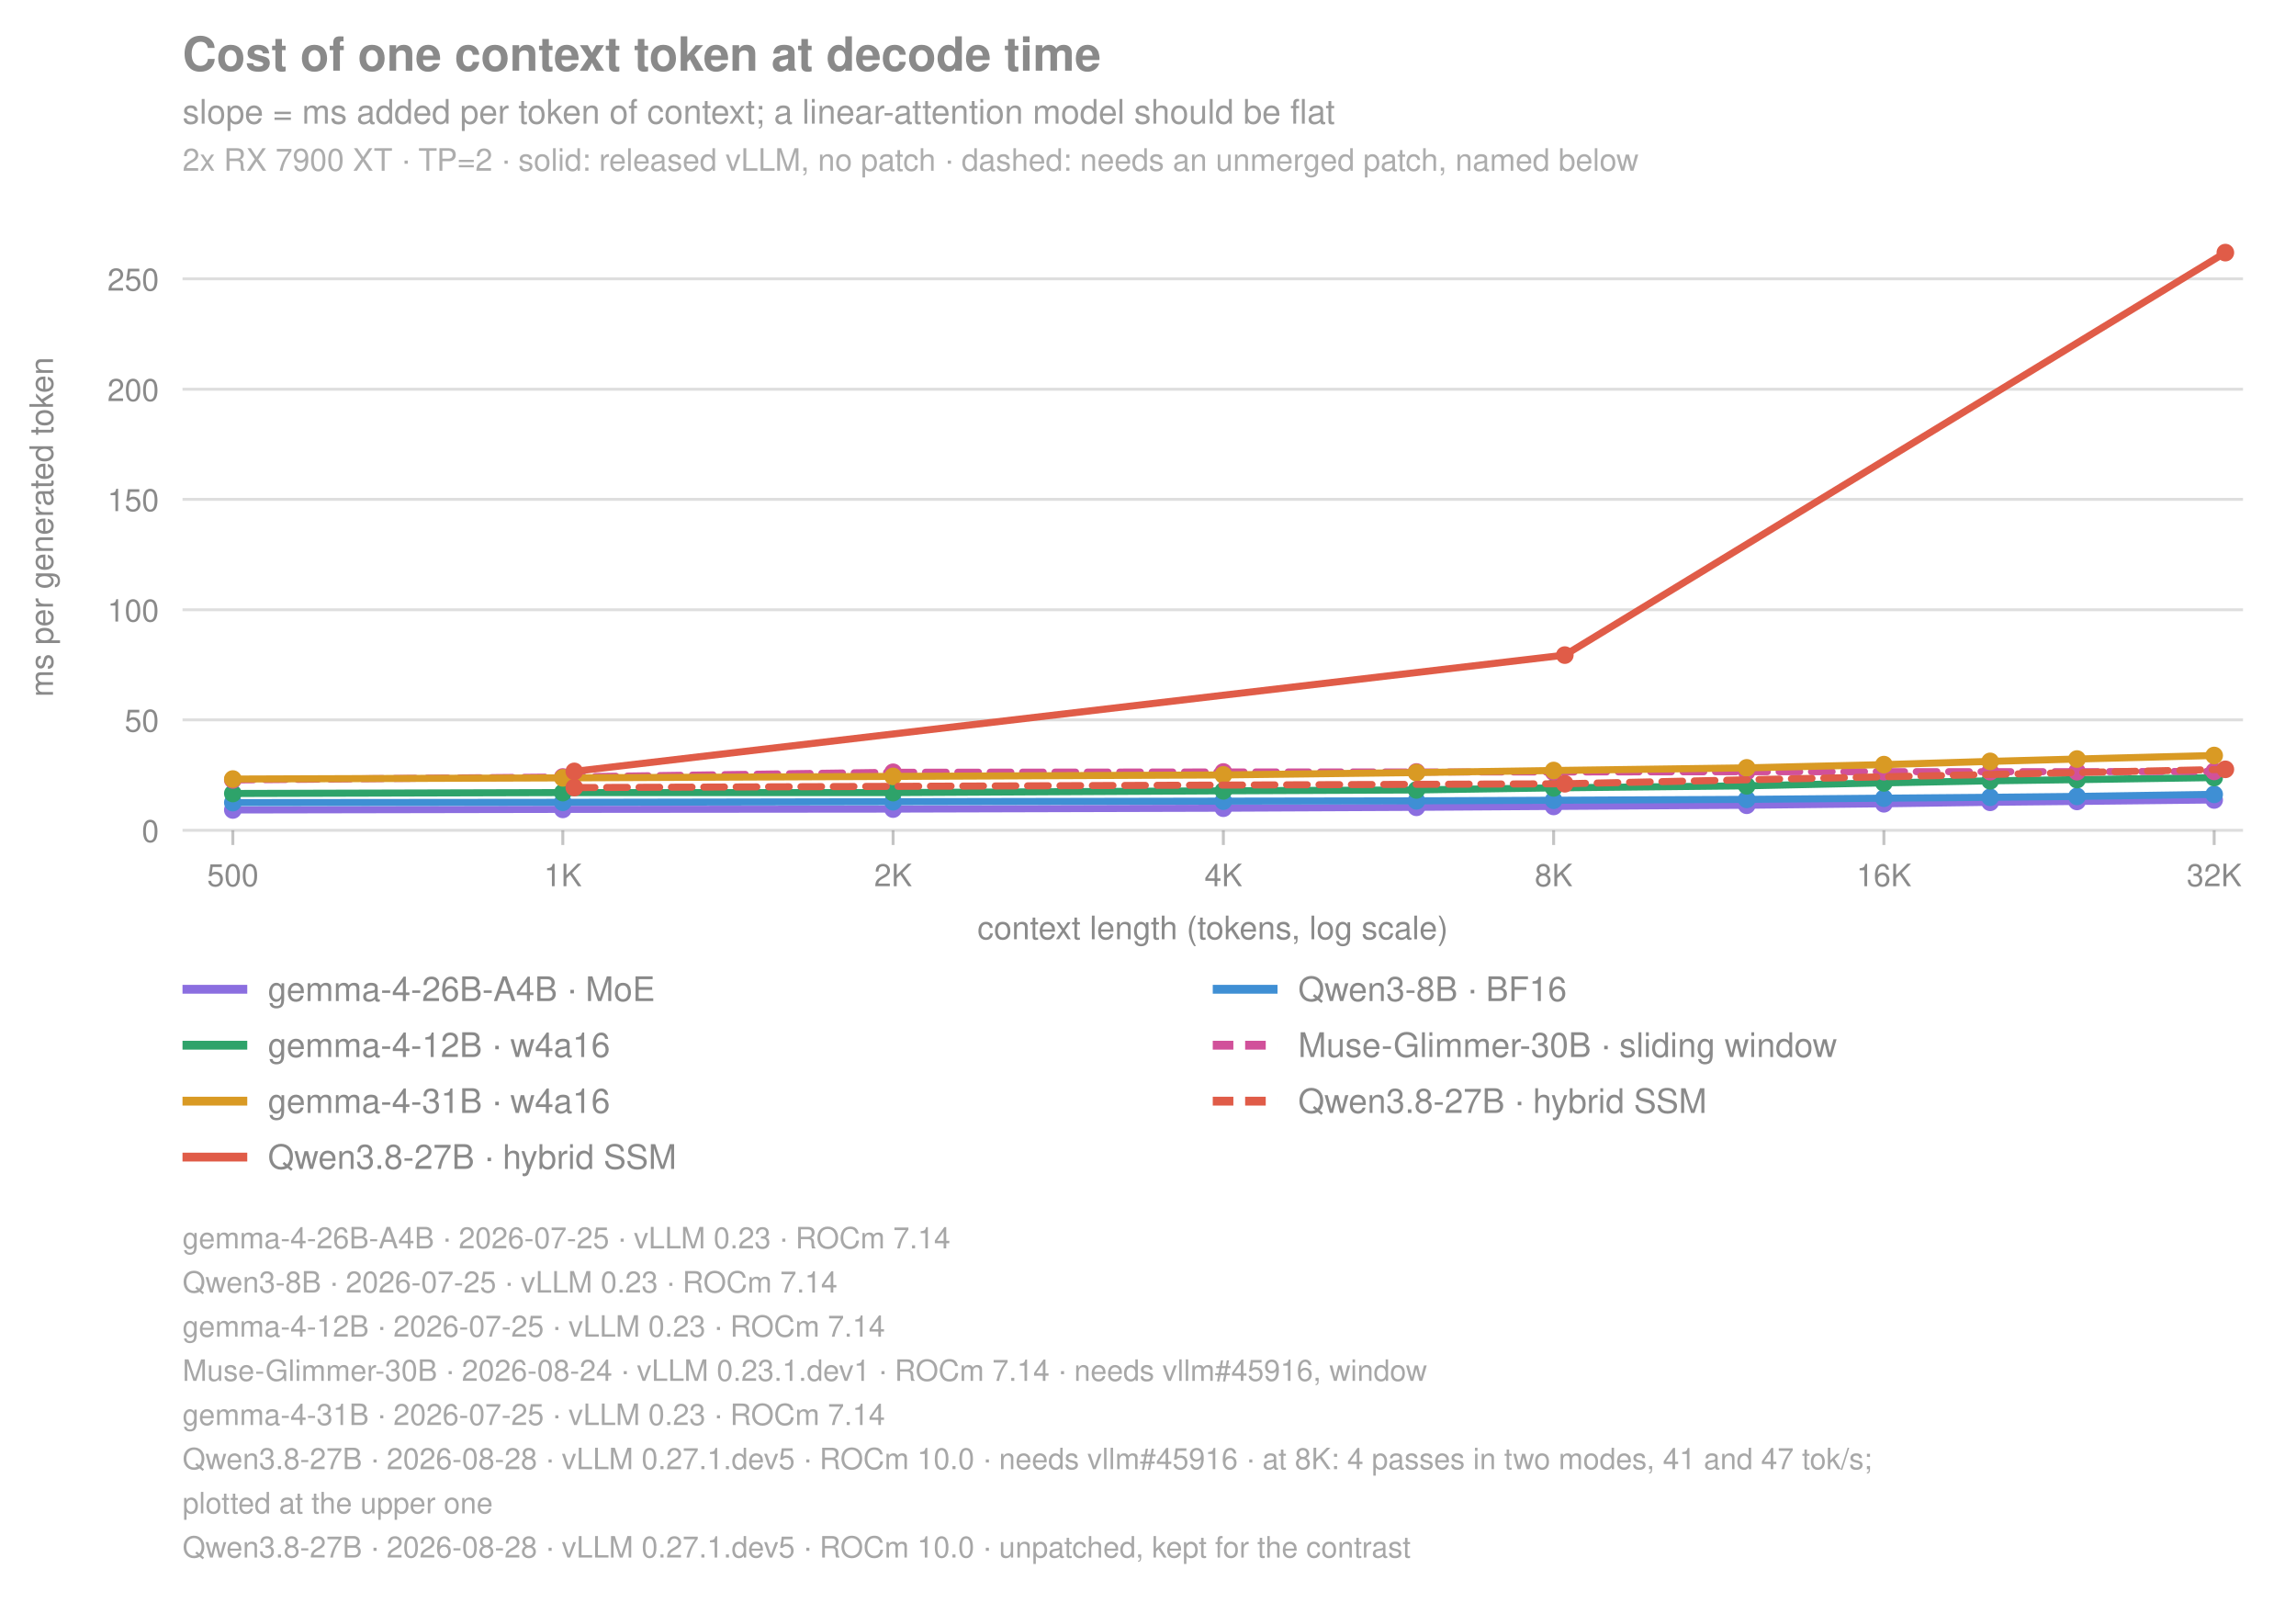
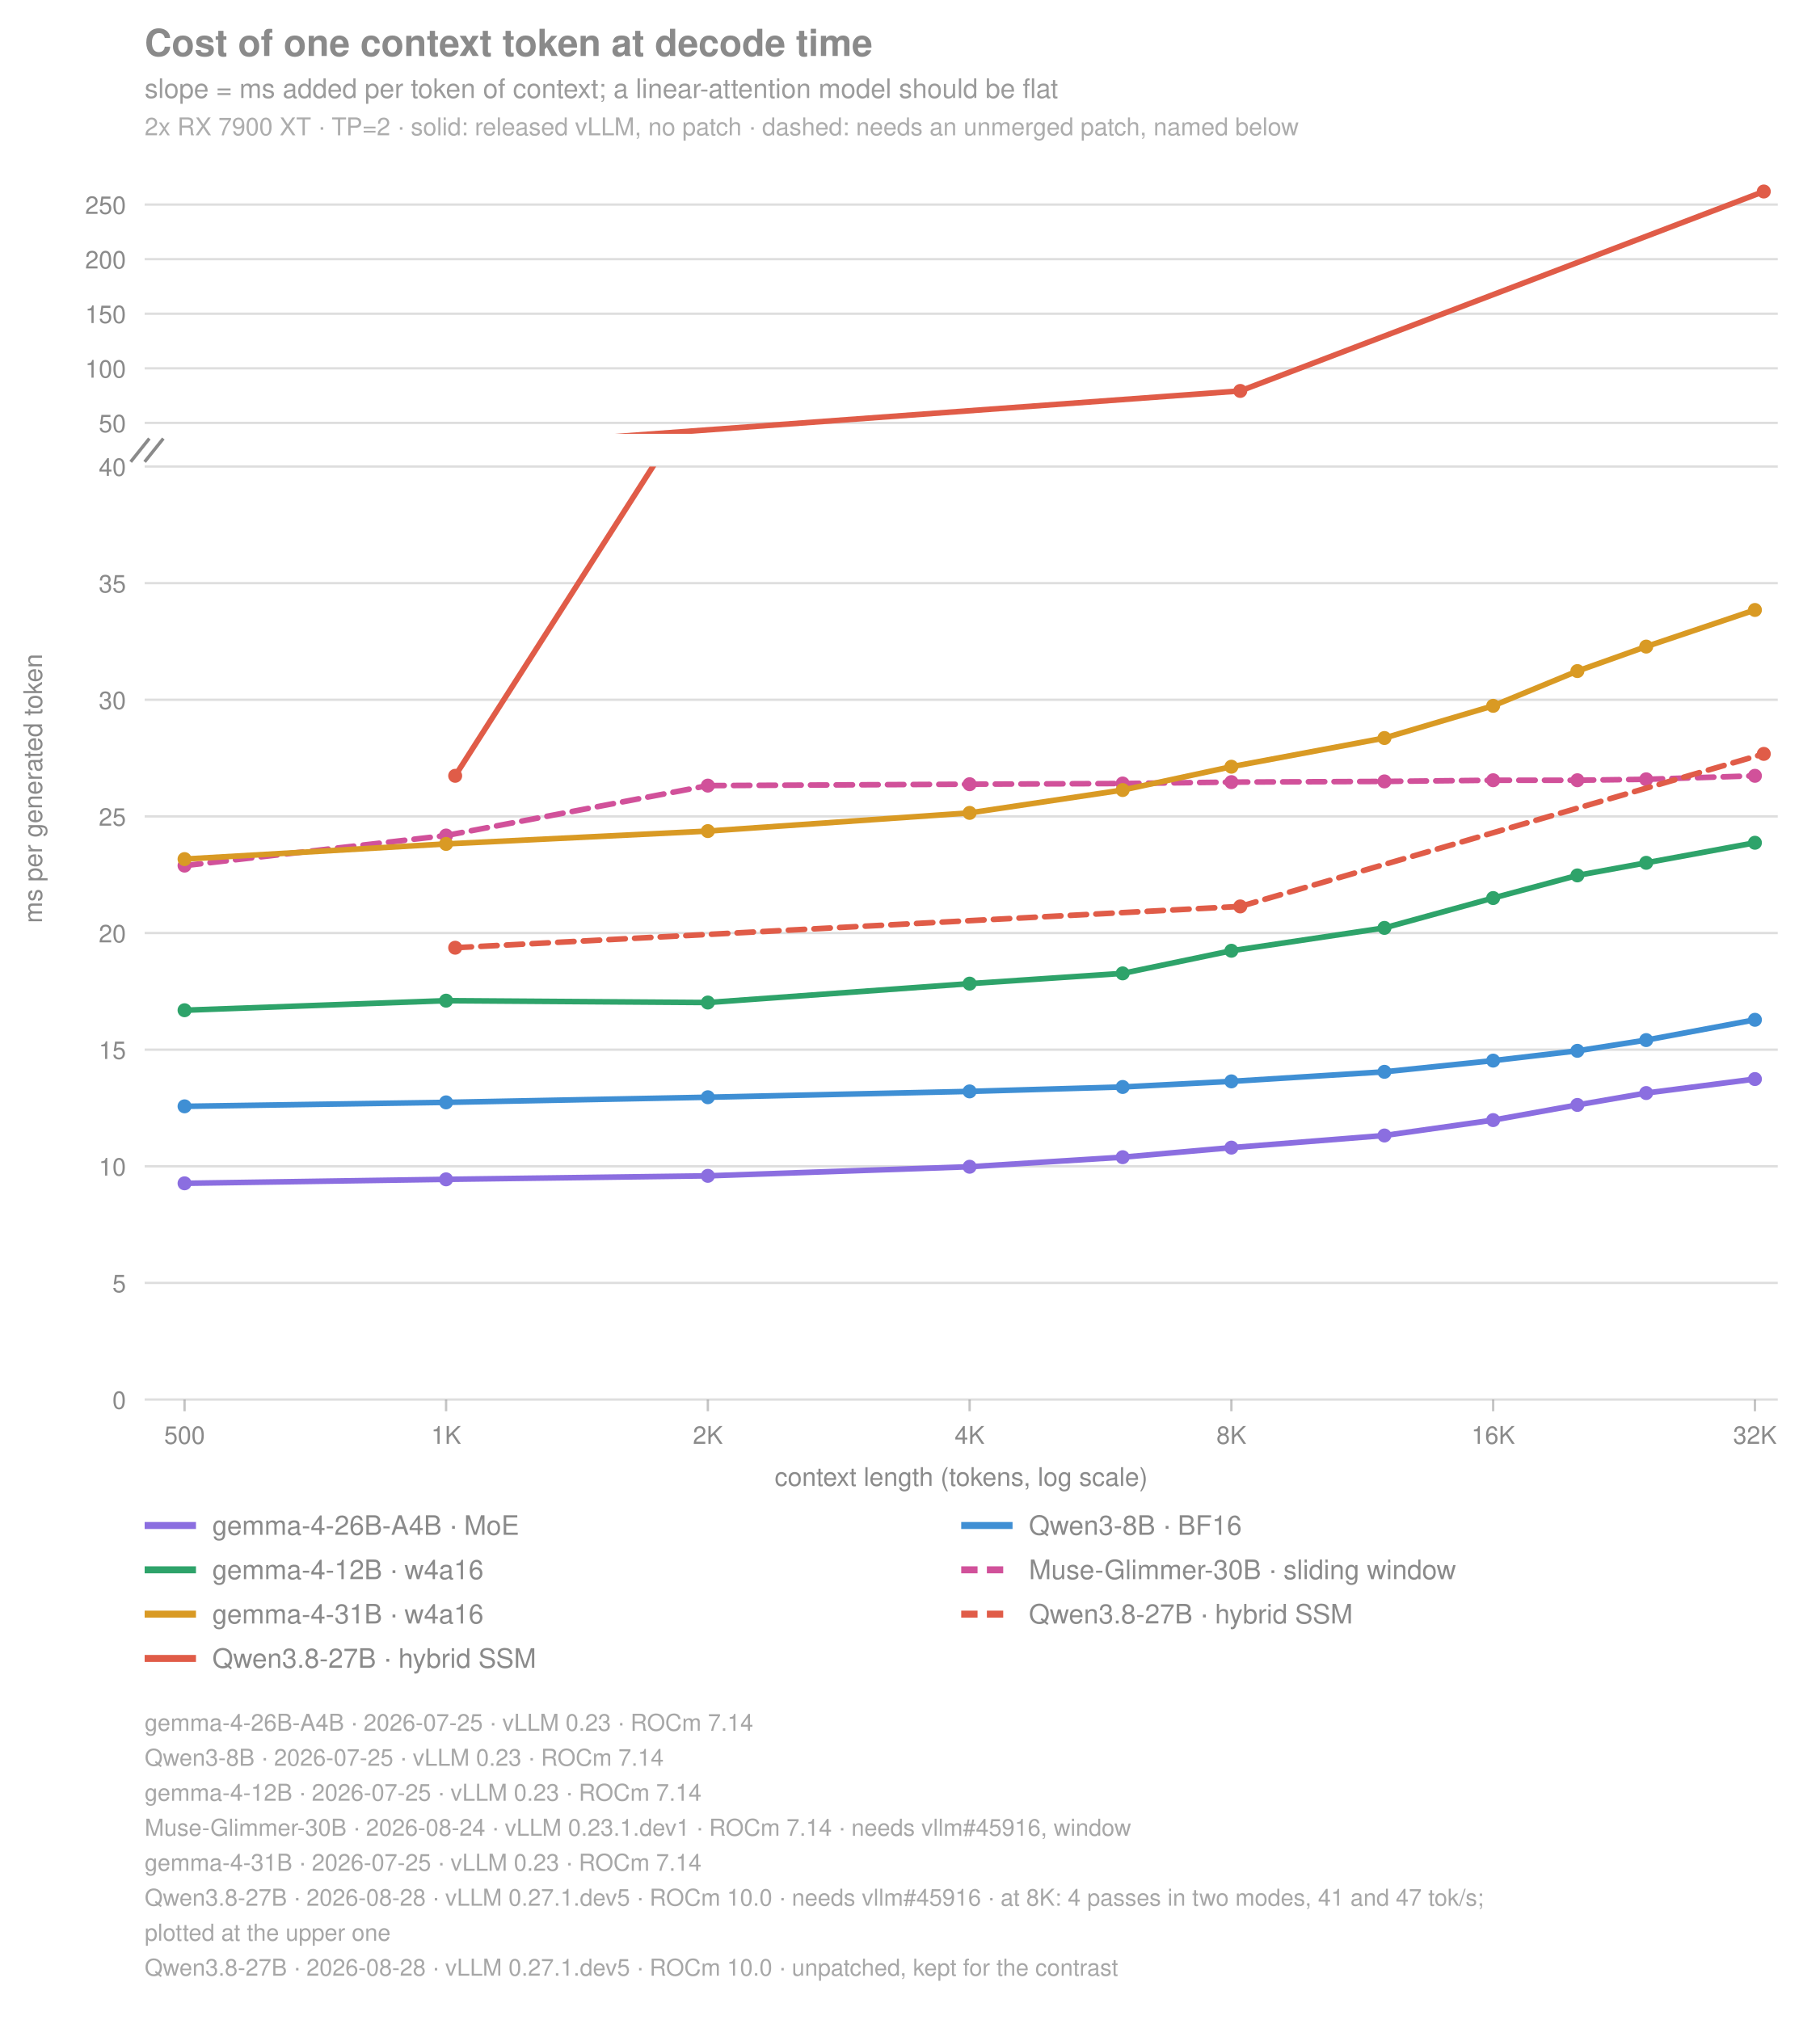
- <svg xmlns="http://www.w3.org/2000/svg" viewBox="0 0 780 548" width="780" height="548" font-family="-apple-system,BlinkMacSystemFont,Segoe UI,Helvetica,Arial,sans-serif">
+ <svg xmlns="http://www.w3.org/2000/svg" viewBox="0 0 780 866" width="780" height="866" font-family="-apple-system,BlinkMacSystemFont,Segoe UI,Helvetica,Arial,sans-serif">
  <text x="62" y="24" font-size="16" font-weight="700" fill="#8a8a8a">Cost of one context token at decode time</text>
  <text x="62" y="42" font-size="11.5" fill="#8a8a8a" opacity=".85">slope = ms added per token of context; a linear-attention model should be flat</text>
  <text x="62" y="58" font-size="10.5" fill="#8a8a8a" opacity=".7">2x RX 7900 XT · TP=2 · solid: released vLLM, no patch · dashed: needs an unmerged patch, named below</text>
-   <line x1="62" y1="282.0" x2="762" y2="282.0" stroke="#8a8a8a" stroke-width="1" opacity=".28" />
-   <text x="54" y="286.0" font-size="10.5" fill="#8a8a8a" text-anchor="end">0</text>
-   <line x1="62" y1="244.5" x2="762" y2="244.5" stroke="#8a8a8a" stroke-width="1" opacity=".28" />
-   <text x="54" y="248.5" font-size="10.5" fill="#8a8a8a" text-anchor="end">50</text>
-   <line x1="62" y1="207.1" x2="762" y2="207.1" stroke="#8a8a8a" stroke-width="1" opacity=".28" />
-   <text x="54" y="211.1" font-size="10.5" fill="#8a8a8a" text-anchor="end">100</text>
-   <line x1="62" y1="169.6" x2="762" y2="169.6" stroke="#8a8a8a" stroke-width="1" opacity=".28" />
-   <text x="54" y="173.6" font-size="10.5" fill="#8a8a8a" text-anchor="end">150</text>
-   <line x1="62" y1="132.2" x2="762" y2="132.2" stroke="#8a8a8a" stroke-width="1" opacity=".28" />
-   <text x="54" y="136.2" font-size="10.5" fill="#8a8a8a" text-anchor="end">200</text>
-   <line x1="62" y1="94.7" x2="762" y2="94.7" stroke="#8a8a8a" stroke-width="1" opacity=".28" />
-   <text x="54" y="98.7" font-size="10.5" fill="#8a8a8a" text-anchor="end">250</text>
-   <line x1="79.1" y1="282" x2="79.1" y2="287" stroke="#8a8a8a" stroke-width="1" opacity=".5" />
-   <text x="79.1" y="301" font-size="10.5" fill="#8a8a8a" text-anchor="middle">500</text>
-   <line x1="191.2" y1="282" x2="191.2" y2="287" stroke="#8a8a8a" stroke-width="1" opacity=".5" />
-   <text x="191.2" y="301" font-size="10.5" fill="#8a8a8a" text-anchor="middle">1K</text>
-   <line x1="303.4" y1="282" x2="303.4" y2="287" stroke="#8a8a8a" stroke-width="1" opacity=".5" />
-   <text x="303.4" y="301" font-size="10.5" fill="#8a8a8a" text-anchor="middle">2K</text>
-   <line x1="415.6" y1="282" x2="415.6" y2="287" stroke="#8a8a8a" stroke-width="1" opacity=".5" />
-   <text x="415.6" y="301" font-size="10.5" fill="#8a8a8a" text-anchor="middle">4K</text>
-   <line x1="527.8" y1="282" x2="527.8" y2="287" stroke="#8a8a8a" stroke-width="1" opacity=".5" />
-   <text x="527.8" y="301" font-size="10.5" fill="#8a8a8a" text-anchor="middle">8K</text>
-   <line x1="640.0" y1="282" x2="640.0" y2="287" stroke="#8a8a8a" stroke-width="1" opacity=".5" />
-   <text x="640.0" y="301" font-size="10.5" fill="#8a8a8a" text-anchor="middle">16K</text>
-   <line x1="752.2" y1="282" x2="752.2" y2="287" stroke="#8a8a8a" stroke-width="1" opacity=".5" />
-   <text x="752.2" y="301" font-size="10.5" fill="#8a8a8a" text-anchor="middle">32K</text>
-   <text x="18" y="179" font-size="11" fill="#8a8a8a" text-anchor="middle" transform="rotate(-90 18 179)">ms per generated token</text>
-   <text x="412" y="319" font-size="11" fill="#8a8a8a" text-anchor="middle">context length (tokens, log scale)</text>
-   <line x1="79.1" y1="275.1" x2="191.2" y2="274.9" stroke="#8b6ee0" stroke-width="2.4" stroke-linecap="round" />
-   <line x1="191.2" y1="274.9" x2="303.4" y2="274.8" stroke="#8b6ee0" stroke-width="2.4" stroke-linecap="round" />
-   <line x1="303.4" y1="274.8" x2="415.6" y2="274.5" stroke="#8b6ee0" stroke-width="2.4" stroke-linecap="round" />
-   <line x1="415.6" y1="274.5" x2="481.2" y2="274.2" stroke="#8b6ee0" stroke-width="2.4" stroke-linecap="round" />
-   <line x1="481.2" y1="274.2" x2="527.8" y2="273.9" stroke="#8b6ee0" stroke-width="2.4" stroke-linecap="round" />
-   <line x1="527.8" y1="273.9" x2="593.4" y2="273.5" stroke="#8b6ee0" stroke-width="2.4" stroke-linecap="round" />
-   <line x1="593.4" y1="273.5" x2="640.0" y2="273.0" stroke="#8b6ee0" stroke-width="2.4" stroke-linecap="round" />
-   <line x1="640.0" y1="273.0" x2="676.1" y2="272.5" stroke="#8b6ee0" stroke-width="2.4" stroke-linecap="round" />
-   <line x1="676.1" y1="272.5" x2="705.6" y2="272.2" stroke="#8b6ee0" stroke-width="2.4" stroke-linecap="round" />
-   <line x1="705.6" y1="272.2" x2="752.2" y2="271.7" stroke="#8b6ee0" stroke-width="2.4" stroke-linecap="round" />
-   <circle cx="79.1" cy="275.1" r="3" fill="#8b6ee0" />
-   <circle cx="191.2" cy="274.9" r="3" fill="#8b6ee0" />
-   <circle cx="303.4" cy="274.8" r="3" fill="#8b6ee0" />
-   <circle cx="415.6" cy="274.5" r="3" fill="#8b6ee0" />
-   <circle cx="481.2" cy="274.2" r="3" fill="#8b6ee0" />
-   <circle cx="527.8" cy="273.9" r="3" fill="#8b6ee0" />
-   <circle cx="593.4" cy="273.5" r="3" fill="#8b6ee0" />
-   <circle cx="640.0" cy="273.0" r="3" fill="#8b6ee0" />
-   <circle cx="676.1" cy="272.5" r="3" fill="#8b6ee0" />
-   <circle cx="705.6" cy="272.2" r="3" fill="#8b6ee0" />
-   <circle cx="752.2" cy="271.7" r="3" fill="#8b6ee0" />
-   <line x1="79.1" y1="272.6" x2="191.2" y2="272.5" stroke="#3f8fd4" stroke-width="2.4" stroke-linecap="round" />
-   <line x1="191.2" y1="272.5" x2="303.4" y2="272.3" stroke="#3f8fd4" stroke-width="2.4" stroke-linecap="round" />
-   <line x1="303.4" y1="272.3" x2="415.6" y2="272.1" stroke="#3f8fd4" stroke-width="2.4" stroke-linecap="round" />
-   <line x1="415.6" y1="272.1" x2="481.2" y2="272.0" stroke="#3f8fd4" stroke-width="2.4" stroke-linecap="round" />
-   <line x1="481.2" y1="272.0" x2="527.8" y2="271.8" stroke="#3f8fd4" stroke-width="2.4" stroke-linecap="round" />
-   <line x1="527.8" y1="271.8" x2="593.4" y2="271.5" stroke="#3f8fd4" stroke-width="2.4" stroke-linecap="round" />
-   <line x1="593.4" y1="271.5" x2="640.0" y2="271.1" stroke="#3f8fd4" stroke-width="2.4" stroke-linecap="round" />
-   <line x1="640.0" y1="271.1" x2="676.1" y2="270.8" stroke="#3f8fd4" stroke-width="2.4" stroke-linecap="round" />
-   <line x1="676.1" y1="270.8" x2="705.6" y2="270.5" stroke="#3f8fd4" stroke-width="2.4" stroke-linecap="round" />
-   <line x1="705.6" y1="270.5" x2="752.2" y2="269.8" stroke="#3f8fd4" stroke-width="2.4" stroke-linecap="round" />
-   <circle cx="79.1" cy="272.6" r="3" fill="#3f8fd4" />
-   <circle cx="191.2" cy="272.5" r="3" fill="#3f8fd4" />
-   <circle cx="303.4" cy="272.3" r="3" fill="#3f8fd4" />
-   <circle cx="415.6" cy="272.1" r="3" fill="#3f8fd4" />
-   <circle cx="481.2" cy="272.0" r="3" fill="#3f8fd4" />
-   <circle cx="527.8" cy="271.8" r="3" fill="#3f8fd4" />
-   <circle cx="593.4" cy="271.5" r="3" fill="#3f8fd4" />
-   <circle cx="640.0" cy="271.1" r="3" fill="#3f8fd4" />
-   <circle cx="676.1" cy="270.8" r="3" fill="#3f8fd4" />
-   <circle cx="705.6" cy="270.5" r="3" fill="#3f8fd4" />
-   <circle cx="752.2" cy="269.8" r="3" fill="#3f8fd4" />
-   <line x1="79.1" y1="269.5" x2="191.2" y2="269.2" stroke="#2ea36a" stroke-width="2.4" stroke-linecap="round" />
-   <line x1="191.2" y1="269.2" x2="303.4" y2="269.2" stroke="#2ea36a" stroke-width="2.4" stroke-linecap="round" />
-   <line x1="303.4" y1="269.2" x2="415.6" y2="268.6" stroke="#2ea36a" stroke-width="2.4" stroke-linecap="round" />
-   <line x1="415.6" y1="268.6" x2="481.2" y2="268.3" stroke="#2ea36a" stroke-width="2.4" stroke-linecap="round" />
-   <line x1="481.2" y1="268.3" x2="527.8" y2="267.6" stroke="#2ea36a" stroke-width="2.4" stroke-linecap="round" />
-   <line x1="527.8" y1="267.6" x2="593.4" y2="266.9" stroke="#2ea36a" stroke-width="2.4" stroke-linecap="round" />
-   <line x1="593.4" y1="266.9" x2="640.0" y2="265.9" stroke="#2ea36a" stroke-width="2.4" stroke-linecap="round" />
-   <line x1="640.0" y1="265.9" x2="676.1" y2="265.2" stroke="#2ea36a" stroke-width="2.4" stroke-linecap="round" />
-   <line x1="676.1" y1="265.2" x2="705.6" y2="264.8" stroke="#2ea36a" stroke-width="2.4" stroke-linecap="round" />
-   <line x1="705.6" y1="264.8" x2="752.2" y2="264.1" stroke="#2ea36a" stroke-width="2.4" stroke-linecap="round" />
-   <circle cx="79.1" cy="269.5" r="3" fill="#2ea36a" />
-   <circle cx="191.2" cy="269.2" r="3" fill="#2ea36a" />
-   <circle cx="303.4" cy="269.2" r="3" fill="#2ea36a" />
-   <circle cx="415.6" cy="268.6" r="3" fill="#2ea36a" />
-   <circle cx="481.2" cy="268.3" r="3" fill="#2ea36a" />
-   <circle cx="527.8" cy="267.6" r="3" fill="#2ea36a" />
-   <circle cx="593.4" cy="266.9" r="3" fill="#2ea36a" />
-   <circle cx="640.0" cy="265.9" r="3" fill="#2ea36a" />
-   <circle cx="676.1" cy="265.2" r="3" fill="#2ea36a" />
-   <circle cx="705.6" cy="264.8" r="3" fill="#2ea36a" />
-   <circle cx="752.2" cy="264.1" r="3" fill="#2ea36a" />
-   <line x1="79.1" y1="264.9" x2="191.2" y2="263.9" stroke="#d1519a" stroke-width="2.4" stroke-linecap="round" stroke-dasharray="7 4" />
-   <line x1="191.2" y1="263.9" x2="303.4" y2="262.3" stroke="#d1519a" stroke-width="2.4" stroke-linecap="round" stroke-dasharray="7 4" />
-   <line x1="303.4" y1="262.3" x2="415.6" y2="262.2" stroke="#d1519a" stroke-width="2.4" stroke-linecap="round" stroke-dasharray="7 4" />
-   <line x1="415.6" y1="262.2" x2="481.2" y2="262.2" stroke="#d1519a" stroke-width="2.4" stroke-linecap="round" stroke-dasharray="7 4" />
-   <line x1="481.2" y1="262.2" x2="527.8" y2="262.2" stroke="#d1519a" stroke-width="2.4" stroke-linecap="round" stroke-dasharray="7 4" />
-   <line x1="527.8" y1="262.2" x2="593.4" y2="262.1" stroke="#d1519a" stroke-width="2.4" stroke-linecap="round" stroke-dasharray="7 4" />
-   <line x1="593.4" y1="262.1" x2="640.0" y2="262.1" stroke="#d1519a" stroke-width="2.4" stroke-linecap="round" stroke-dasharray="7 4" />
-   <line x1="640.0" y1="262.1" x2="676.1" y2="262.1" stroke="#d1519a" stroke-width="2.4" stroke-linecap="round" stroke-dasharray="7 4" />
-   <line x1="676.1" y1="262.1" x2="705.6" y2="262.1" stroke="#d1519a" stroke-width="2.4" stroke-linecap="round" stroke-dasharray="7 4" />
-   <line x1="705.6" y1="262.1" x2="752.2" y2="262.0" stroke="#d1519a" stroke-width="2.4" stroke-linecap="round" stroke-dasharray="7 4" />
-   <circle cx="79.1" cy="264.9" r="3" fill="#d1519a" />
-   <circle cx="191.2" cy="263.9" r="3" fill="#d1519a" />
-   <circle cx="303.4" cy="262.3" r="3" fill="#d1519a" />
-   <circle cx="415.6" cy="262.2" r="3" fill="#d1519a" />
-   <circle cx="481.2" cy="262.2" r="3" fill="#d1519a" />
-   <circle cx="527.8" cy="262.2" r="3" fill="#d1519a" />
-   <circle cx="593.4" cy="262.1" r="3" fill="#d1519a" />
-   <circle cx="640.0" cy="262.1" r="3" fill="#d1519a" />
-   <circle cx="676.1" cy="262.1" r="3" fill="#d1519a" />
-   <circle cx="705.6" cy="262.1" r="3" fill="#d1519a" />
-   <circle cx="752.2" cy="262.0" r="3" fill="#d1519a" />
-   <line x1="79.1" y1="264.6" x2="191.2" y2="264.2" stroke="#d99a24" stroke-width="2.4" stroke-linecap="round" />
-   <line x1="191.2" y1="264.2" x2="303.4" y2="263.7" stroke="#d99a24" stroke-width="2.4" stroke-linecap="round" />
-   <line x1="303.4" y1="263.7" x2="415.6" y2="263.2" stroke="#d99a24" stroke-width="2.4" stroke-linecap="round" />
-   <line x1="415.6" y1="263.2" x2="481.2" y2="262.4" stroke="#d99a24" stroke-width="2.4" stroke-linecap="round" />
-   <line x1="481.2" y1="262.4" x2="527.8" y2="261.7" stroke="#d99a24" stroke-width="2.4" stroke-linecap="round" />
-   <line x1="527.8" y1="261.7" x2="593.4" y2="260.8" stroke="#d99a24" stroke-width="2.4" stroke-linecap="round" />
-   <line x1="593.4" y1="260.8" x2="640.0" y2="259.7" stroke="#d99a24" stroke-width="2.4" stroke-linecap="round" />
-   <line x1="640.0" y1="259.7" x2="676.1" y2="258.6" stroke="#d99a24" stroke-width="2.4" stroke-linecap="round" />
-   <line x1="676.1" y1="258.6" x2="705.6" y2="257.8" stroke="#d99a24" stroke-width="2.4" stroke-linecap="round" />
-   <line x1="705.6" y1="257.8" x2="752.2" y2="256.6" stroke="#d99a24" stroke-width="2.4" stroke-linecap="round" />
-   <circle cx="79.1" cy="264.6" r="3" fill="#d99a24" />
-   <circle cx="191.2" cy="264.2" r="3" fill="#d99a24" />
-   <circle cx="303.4" cy="263.7" r="3" fill="#d99a24" />
-   <circle cx="415.6" cy="263.2" r="3" fill="#d99a24" />
-   <circle cx="481.2" cy="262.4" r="3" fill="#d99a24" />
-   <circle cx="527.8" cy="261.7" r="3" fill="#d99a24" />
-   <circle cx="593.4" cy="260.8" r="3" fill="#d99a24" />
-   <circle cx="640.0" cy="259.7" r="3" fill="#d99a24" />
-   <circle cx="676.1" cy="258.6" r="3" fill="#d99a24" />
-   <circle cx="705.6" cy="257.8" r="3" fill="#d99a24" />
-   <circle cx="752.2" cy="256.6" r="3" fill="#d99a24" />
-   <line x1="195.1" y1="267.5" x2="531.6" y2="266.2" stroke="#e05c48" stroke-width="2.4" stroke-linecap="round" stroke-dasharray="7 4" />
-   <line x1="531.6" y1="266.2" x2="756.0" y2="261.3" stroke="#e05c48" stroke-width="2.4" stroke-linecap="round" stroke-dasharray="7 4" />
-   <circle cx="195.1" cy="267.5" r="3" fill="#e05c48" />
-   <circle cx="531.6" cy="266.2" r="3" fill="#e05c48" />
-   <circle cx="756.0" cy="261.3" r="3" fill="#e05c48" />
-   <line x1="195.1" y1="262.0" x2="531.6" y2="222.5" stroke="#e05c48" stroke-width="2.4" stroke-linecap="round" />
-   <line x1="531.6" y1="222.5" x2="756.0" y2="85.8" stroke="#e05c48" stroke-width="2.4" stroke-linecap="round" />
-   <circle cx="195.1" cy="262.0" r="3" fill="#e05c48" />
-   <circle cx="531.6" cy="222.5" r="3" fill="#e05c48" />
-   <circle cx="756.0" cy="85.8" r="3" fill="#e05c48" />
-   <line x1="62.0" y1="336" x2="84.0" y2="336" stroke="#8b6ee0" stroke-width="3" />
-   <text x="91.0" y="340" font-size="11.5" fill="#8a8a8a">gemma-4-26B-A4B · MoE</text>
-   <line x1="412.0" y1="336" x2="434.0" y2="336" stroke="#3f8fd4" stroke-width="3" />
-   <text x="441.0" y="340" font-size="11.5" fill="#8a8a8a">Qwen3-8B · BF16</text>
-   <line x1="62.0" y1="355" x2="84.0" y2="355" stroke="#2ea36a" stroke-width="3" />
-   <text x="91.0" y="359" font-size="11.5" fill="#8a8a8a">gemma-4-12B · w4a16</text>
-   <line x1="412.0" y1="355" x2="434.0" y2="355" stroke="#d1519a" stroke-width="3" stroke-dasharray="7 4" />
-   <text x="441.0" y="359" font-size="11.5" fill="#8a8a8a">Muse-Glimmer-30B · sliding window</text>
-   <line x1="62.0" y1="374" x2="84.0" y2="374" stroke="#d99a24" stroke-width="3" />
-   <text x="91.0" y="378" font-size="11.5" fill="#8a8a8a">gemma-4-31B · w4a16</text>
-   <line x1="412.0" y1="374" x2="434.0" y2="374" stroke="#e05c48" stroke-width="3" stroke-dasharray="7 4" />
-   <text x="441.0" y="378" font-size="11.5" fill="#8a8a8a">Qwen3.8-27B · hybrid SSM</text>
-   <line x1="62.0" y1="393" x2="84.0" y2="393" stroke="#e05c48" stroke-width="3" />
-   <text x="91.0" y="397" font-size="11.5" fill="#8a8a8a">Qwen3.8-27B · hybrid SSM</text>
-   <text x="62" y="424" font-size="10" fill="#8a8a8a" opacity=".75">gemma-4-26B-A4B · 2026-07-25 · vLLM 0.23 · ROCm 7.14</text>
-   <text x="62" y="439" font-size="10" fill="#8a8a8a" opacity=".75">Qwen3-8B · 2026-07-25 · vLLM 0.23 · ROCm 7.14</text>
-   <text x="62" y="454" font-size="10" fill="#8a8a8a" opacity=".75">gemma-4-12B · 2026-07-25 · vLLM 0.23 · ROCm 7.14</text>
-   <text x="62" y="469" font-size="10" fill="#8a8a8a" opacity=".75">Muse-Glimmer-30B · 2026-08-24 · vLLM 0.23.1.dev1 · ROCm 7.14 · needs vllm#45916, window</text>
-   <text x="62" y="484" font-size="10" fill="#8a8a8a" opacity=".75">gemma-4-31B · 2026-07-25 · vLLM 0.23 · ROCm 7.14</text>
-   <text x="62" y="499" font-size="10" fill="#8a8a8a" opacity=".75">Qwen3.8-27B · 2026-08-28 · vLLM 0.27.1.dev5 · ROCm 10.0 · needs vllm#45916 · at 8K: 4 passes in two modes, 41 and 47 tok/s;</text>
-   <text x="62" y="514" font-size="10" fill="#8a8a8a" opacity=".75">plotted at the upper one</text>
-   <text x="62" y="529" font-size="10" fill="#8a8a8a" opacity=".75">Qwen3.8-27B · 2026-08-28 · vLLM 0.27.1.dev5 · ROCm 10.0 · unpatched, kept for the contrast</text>
+   <line x1="62" y1="181.3" x2="762" y2="181.3" stroke="#8a8a8a" stroke-width="1" opacity=".28" />
+   <text x="54" y="185.3" font-size="10.5" fill="#8a8a8a" text-anchor="end">50</text>
+   <line x1="62" y1="157.9" x2="762" y2="157.9" stroke="#8a8a8a" stroke-width="1" opacity=".28" />
+   <text x="54" y="161.9" font-size="10.5" fill="#8a8a8a" text-anchor="end">100</text>
+   <line x1="62" y1="134.5" x2="762" y2="134.5" stroke="#8a8a8a" stroke-width="1" opacity=".28" />
+   <text x="54" y="138.5" font-size="10.5" fill="#8a8a8a" text-anchor="end">150</text>
+   <line x1="62" y1="111.1" x2="762" y2="111.1" stroke="#8a8a8a" stroke-width="1" opacity=".28" />
+   <text x="54" y="115.1" font-size="10.5" fill="#8a8a8a" text-anchor="end">200</text>
+   <line x1="62" y1="87.7" x2="762" y2="87.7" stroke="#8a8a8a" stroke-width="1" opacity=".28" />
+   <text x="54" y="91.7" font-size="10.5" fill="#8a8a8a" text-anchor="end">250</text>
+   <line x1="62" y1="600.0" x2="762" y2="600.0" stroke="#8a8a8a" stroke-width="1" opacity=".28" />
+   <text x="54" y="604.0" font-size="10.5" fill="#8a8a8a" text-anchor="end">0</text>
+   <line x1="62" y1="550.0" x2="762" y2="550.0" stroke="#8a8a8a" stroke-width="1" opacity=".28" />
+   <text x="54" y="554.0" font-size="10.5" fill="#8a8a8a" text-anchor="end">5</text>
+   <line x1="62" y1="500.0" x2="762" y2="500.0" stroke="#8a8a8a" stroke-width="1" opacity=".28" />
+   <text x="54" y="504.0" font-size="10.5" fill="#8a8a8a" text-anchor="end">10</text>
+   <line x1="62" y1="450.0" x2="762" y2="450.0" stroke="#8a8a8a" stroke-width="1" opacity=".28" />
+   <text x="54" y="454.0" font-size="10.5" fill="#8a8a8a" text-anchor="end">15</text>
+   <line x1="62" y1="400.0" x2="762" y2="400.0" stroke="#8a8a8a" stroke-width="1" opacity=".28" />
+   <text x="54" y="404.0" font-size="10.5" fill="#8a8a8a" text-anchor="end">20</text>
+   <line x1="62" y1="350.0" x2="762" y2="350.0" stroke="#8a8a8a" stroke-width="1" opacity=".28" />
+   <text x="54" y="354.0" font-size="10.5" fill="#8a8a8a" text-anchor="end">25</text>
+   <line x1="62" y1="300.0" x2="762" y2="300.0" stroke="#8a8a8a" stroke-width="1" opacity=".28" />
+   <text x="54" y="304.0" font-size="10.5" fill="#8a8a8a" text-anchor="end">30</text>
+   <line x1="62" y1="250.0" x2="762" y2="250.0" stroke="#8a8a8a" stroke-width="1" opacity=".28" />
+   <text x="54" y="254.0" font-size="10.5" fill="#8a8a8a" text-anchor="end">35</text>
+   <line x1="62" y1="200.0" x2="762" y2="200.0" stroke="#8a8a8a" stroke-width="1" opacity=".28" />
+   <text x="54" y="204.0" font-size="10.5" fill="#8a8a8a" text-anchor="end">40</text>
+   <line x1="56" y1="198.0" x2="64" y2="188.0" stroke="#8a8a8a" stroke-width="1.4" />
+   <line x1="62" y1="198.0" x2="70" y2="188.0" stroke="#8a8a8a" stroke-width="1.4" />
+   <line x1="79.1" y1="600" x2="79.1" y2="605" stroke="#8a8a8a" stroke-width="1" opacity=".5" />
+   <text x="79.1" y="619" font-size="10.5" fill="#8a8a8a" text-anchor="middle">500</text>
+   <line x1="191.2" y1="600" x2="191.2" y2="605" stroke="#8a8a8a" stroke-width="1" opacity=".5" />
+   <text x="191.2" y="619" font-size="10.5" fill="#8a8a8a" text-anchor="middle">1K</text>
+   <line x1="303.4" y1="600" x2="303.4" y2="605" stroke="#8a8a8a" stroke-width="1" opacity=".5" />
+   <text x="303.4" y="619" font-size="10.5" fill="#8a8a8a" text-anchor="middle">2K</text>
+   <line x1="415.6" y1="600" x2="415.6" y2="605" stroke="#8a8a8a" stroke-width="1" opacity=".5" />
+   <text x="415.6" y="619" font-size="10.5" fill="#8a8a8a" text-anchor="middle">4K</text>
+   <line x1="527.8" y1="600" x2="527.8" y2="605" stroke="#8a8a8a" stroke-width="1" opacity=".5" />
+   <text x="527.8" y="619" font-size="10.5" fill="#8a8a8a" text-anchor="middle">8K</text>
+   <line x1="640.0" y1="600" x2="640.0" y2="605" stroke="#8a8a8a" stroke-width="1" opacity=".5" />
+   <text x="640.0" y="619" font-size="10.5" fill="#8a8a8a" text-anchor="middle">16K</text>
+   <line x1="752.2" y1="600" x2="752.2" y2="605" stroke="#8a8a8a" stroke-width="1" opacity=".5" />
+   <text x="752.2" y="619" font-size="10.5" fill="#8a8a8a" text-anchor="middle">32K</text>
+   <text x="18" y="338" font-size="11" fill="#8a8a8a" text-anchor="middle" transform="rotate(-90 18 338)">ms per generated token</text>
+   <text x="412" y="637" font-size="11" fill="#8a8a8a" text-anchor="middle">context length (tokens, log scale)</text>
+   <defs>
+     <clipPath id="b0">
+       <rect x="62" y="76" width="700" height="110" />
+     </clipPath>
+     <clipPath id="b1">
+       <rect x="62" y="200" width="700" height="400" />
+     </clipPath>
+   </defs>
+   <g clip-path="url(#b0)">
+     <line x1="195.1" y1="192.2" x2="531.6" y2="167.6" stroke="#e05c48" stroke-width="2.4" stroke-linecap="round" />
+     <line x1="531.6" y1="167.6" x2="756.0" y2="82.1" stroke="#e05c48" stroke-width="2.4" stroke-linecap="round" />
+     <circle cx="195.1" cy="192.2" r="3" fill="#e05c48" />
+     <circle cx="531.6" cy="167.6" r="3" fill="#e05c48" />
+     <circle cx="756.0" cy="82.1" r="3" fill="#e05c48" />
+   </g>
+   <g clip-path="url(#b1)">
+     <line x1="79.1" y1="507.3" x2="191.2" y2="505.6" stroke="#8b6ee0" stroke-width="2.4" stroke-linecap="round" />
+     <line x1="191.2" y1="505.6" x2="303.4" y2="504.1" stroke="#8b6ee0" stroke-width="2.4" stroke-linecap="round" />
+     <line x1="303.4" y1="504.1" x2="415.6" y2="500.2" stroke="#8b6ee0" stroke-width="2.4" stroke-linecap="round" />
+     <line x1="415.6" y1="500.2" x2="481.2" y2="496.1" stroke="#8b6ee0" stroke-width="2.4" stroke-linecap="round" />
+     <line x1="481.2" y1="496.1" x2="527.8" y2="492.0" stroke="#8b6ee0" stroke-width="2.4" stroke-linecap="round" />
+     <line x1="527.8" y1="492.0" x2="593.4" y2="486.8" stroke="#8b6ee0" stroke-width="2.4" stroke-linecap="round" />
+     <line x1="593.4" y1="486.8" x2="640.0" y2="480.2" stroke="#8b6ee0" stroke-width="2.4" stroke-linecap="round" />
+     <line x1="640.0" y1="480.2" x2="676.1" y2="473.7" stroke="#8b6ee0" stroke-width="2.4" stroke-linecap="round" />
+     <line x1="676.1" y1="473.7" x2="705.6" y2="468.6" stroke="#8b6ee0" stroke-width="2.4" stroke-linecap="round" />
+     <line x1="705.6" y1="468.6" x2="752.2" y2="462.6" stroke="#8b6ee0" stroke-width="2.4" stroke-linecap="round" />
+     <circle cx="79.1" cy="507.3" r="3" fill="#8b6ee0" />
+     <circle cx="191.2" cy="505.6" r="3" fill="#8b6ee0" />
+     <circle cx="303.4" cy="504.1" r="3" fill="#8b6ee0" />
+     <circle cx="415.6" cy="500.2" r="3" fill="#8b6ee0" />
+     <circle cx="481.2" cy="496.1" r="3" fill="#8b6ee0" />
+     <circle cx="527.8" cy="492.0" r="3" fill="#8b6ee0" />
+     <circle cx="593.4" cy="486.8" r="3" fill="#8b6ee0" />
+     <circle cx="640.0" cy="480.2" r="3" fill="#8b6ee0" />
+     <circle cx="676.1" cy="473.7" r="3" fill="#8b6ee0" />
+     <circle cx="705.6" cy="468.6" r="3" fill="#8b6ee0" />
+     <circle cx="752.2" cy="462.6" r="3" fill="#8b6ee0" />
+     <line x1="79.1" y1="474.3" x2="191.2" y2="472.6" stroke="#3f8fd4" stroke-width="2.4" stroke-linecap="round" />
+     <line x1="191.2" y1="472.6" x2="303.4" y2="470.4" stroke="#3f8fd4" stroke-width="2.4" stroke-linecap="round" />
+     <line x1="303.4" y1="470.4" x2="415.6" y2="467.9" stroke="#3f8fd4" stroke-width="2.4" stroke-linecap="round" />
+     <line x1="415.6" y1="467.9" x2="481.2" y2="466.0" stroke="#3f8fd4" stroke-width="2.4" stroke-linecap="round" />
+     <line x1="481.2" y1="466.0" x2="527.8" y2="463.6" stroke="#3f8fd4" stroke-width="2.4" stroke-linecap="round" />
+     <line x1="527.8" y1="463.6" x2="593.4" y2="459.5" stroke="#3f8fd4" stroke-width="2.4" stroke-linecap="round" />
+     <line x1="593.4" y1="459.5" x2="640.0" y2="454.7" stroke="#3f8fd4" stroke-width="2.4" stroke-linecap="round" />
+     <line x1="640.0" y1="454.7" x2="676.1" y2="450.5" stroke="#3f8fd4" stroke-width="2.4" stroke-linecap="round" />
+     <line x1="676.1" y1="450.5" x2="705.6" y2="445.9" stroke="#3f8fd4" stroke-width="2.4" stroke-linecap="round" />
+     <line x1="705.6" y1="445.9" x2="752.2" y2="437.2" stroke="#3f8fd4" stroke-width="2.4" stroke-linecap="round" />
+     <circle cx="79.1" cy="474.3" r="3" fill="#3f8fd4" />
+     <circle cx="191.2" cy="472.6" r="3" fill="#3f8fd4" />
+     <circle cx="303.4" cy="470.4" r="3" fill="#3f8fd4" />
+     <circle cx="415.6" cy="467.9" r="3" fill="#3f8fd4" />
+     <circle cx="481.2" cy="466.0" r="3" fill="#3f8fd4" />
+     <circle cx="527.8" cy="463.6" r="3" fill="#3f8fd4" />
+     <circle cx="593.4" cy="459.5" r="3" fill="#3f8fd4" />
+     <circle cx="640.0" cy="454.7" r="3" fill="#3f8fd4" />
+     <circle cx="676.1" cy="450.5" r="3" fill="#3f8fd4" />
+     <circle cx="705.6" cy="445.9" r="3" fill="#3f8fd4" />
+     <circle cx="752.2" cy="437.2" r="3" fill="#3f8fd4" />
+     <line x1="79.1" y1="433.1" x2="191.2" y2="429.0" stroke="#2ea36a" stroke-width="2.4" stroke-linecap="round" />
+     <line x1="191.2" y1="429.0" x2="303.4" y2="429.8" stroke="#2ea36a" stroke-width="2.4" stroke-linecap="round" />
+     <line x1="303.4" y1="429.8" x2="415.6" y2="421.7" stroke="#2ea36a" stroke-width="2.4" stroke-linecap="round" />
+     <line x1="415.6" y1="421.7" x2="481.2" y2="417.3" stroke="#2ea36a" stroke-width="2.4" stroke-linecap="round" />
+     <line x1="481.2" y1="417.3" x2="527.8" y2="407.6" stroke="#2ea36a" stroke-width="2.4" stroke-linecap="round" />
+     <line x1="527.8" y1="407.6" x2="593.4" y2="397.8" stroke="#2ea36a" stroke-width="2.4" stroke-linecap="round" />
+     <line x1="593.4" y1="397.8" x2="640.0" y2="385.0" stroke="#2ea36a" stroke-width="2.4" stroke-linecap="round" />
+     <line x1="640.0" y1="385.0" x2="676.1" y2="375.3" stroke="#2ea36a" stroke-width="2.4" stroke-linecap="round" />
+     <line x1="676.1" y1="375.3" x2="705.6" y2="369.9" stroke="#2ea36a" stroke-width="2.4" stroke-linecap="round" />
+     <line x1="705.6" y1="369.9" x2="752.2" y2="361.3" stroke="#2ea36a" stroke-width="2.4" stroke-linecap="round" />
+     <circle cx="79.1" cy="433.1" r="3" fill="#2ea36a" />
+     <circle cx="191.2" cy="429.0" r="3" fill="#2ea36a" />
+     <circle cx="303.4" cy="429.8" r="3" fill="#2ea36a" />
+     <circle cx="415.6" cy="421.7" r="3" fill="#2ea36a" />
+     <circle cx="481.2" cy="417.3" r="3" fill="#2ea36a" />
+     <circle cx="527.8" cy="407.6" r="3" fill="#2ea36a" />
+     <circle cx="593.4" cy="397.8" r="3" fill="#2ea36a" />
+     <circle cx="640.0" cy="385.0" r="3" fill="#2ea36a" />
+     <circle cx="676.1" cy="375.3" r="3" fill="#2ea36a" />
+     <circle cx="705.6" cy="369.9" r="3" fill="#2ea36a" />
+     <circle cx="752.2" cy="361.3" r="3" fill="#2ea36a" />
+     <line x1="79.1" y1="371.1" x2="191.2" y2="358.2" stroke="#d1519a" stroke-width="2.4" stroke-linecap="round" stroke-dasharray="7 4" />
+     <line x1="191.2" y1="358.2" x2="303.4" y2="336.8" stroke="#d1519a" stroke-width="2.4" stroke-linecap="round" stroke-dasharray="7 4" />
+     <line x1="303.4" y1="336.8" x2="415.6" y2="336.2" stroke="#d1519a" stroke-width="2.4" stroke-linecap="round" stroke-dasharray="7 4" />
+     <line x1="415.6" y1="336.2" x2="481.2" y2="335.9" stroke="#d1519a" stroke-width="2.4" stroke-linecap="round" stroke-dasharray="7 4" />
+     <line x1="481.2" y1="335.9" x2="527.8" y2="335.3" stroke="#d1519a" stroke-width="2.4" stroke-linecap="round" stroke-dasharray="7 4" />
+     <line x1="527.8" y1="335.3" x2="593.4" y2="335.0" stroke="#d1519a" stroke-width="2.4" stroke-linecap="round" stroke-dasharray="7 4" />
+     <line x1="593.4" y1="335.0" x2="640.0" y2="334.5" stroke="#d1519a" stroke-width="2.4" stroke-linecap="round" stroke-dasharray="7 4" />
+     <line x1="640.0" y1="334.5" x2="676.1" y2="334.5" stroke="#d1519a" stroke-width="2.4" stroke-linecap="round" stroke-dasharray="7 4" />
+     <line x1="676.1" y1="334.5" x2="705.6" y2="334.1" stroke="#d1519a" stroke-width="2.4" stroke-linecap="round" stroke-dasharray="7 4" />
+     <line x1="705.6" y1="334.1" x2="752.2" y2="332.6" stroke="#d1519a" stroke-width="2.4" stroke-linecap="round" stroke-dasharray="7 4" />
+     <circle cx="79.1" cy="371.1" r="3" fill="#d1519a" />
+     <circle cx="191.2" cy="358.2" r="3" fill="#d1519a" />
+     <circle cx="303.4" cy="336.8" r="3" fill="#d1519a" />
+     <circle cx="415.6" cy="336.2" r="3" fill="#d1519a" />
+     <circle cx="481.2" cy="335.9" r="3" fill="#d1519a" />
+     <circle cx="527.8" cy="335.3" r="3" fill="#d1519a" />
+     <circle cx="593.4" cy="335.0" r="3" fill="#d1519a" />
+     <circle cx="640.0" cy="334.5" r="3" fill="#d1519a" />
+     <circle cx="676.1" cy="334.5" r="3" fill="#d1519a" />
+     <circle cx="705.6" cy="334.1" r="3" fill="#d1519a" />
+     <circle cx="752.2" cy="332.6" r="3" fill="#d1519a" />
+     <line x1="79.1" y1="368.3" x2="191.2" y2="361.8" stroke="#d99a24" stroke-width="2.4" stroke-linecap="round" />
+     <line x1="191.2" y1="361.8" x2="303.4" y2="356.3" stroke="#d99a24" stroke-width="2.4" stroke-linecap="round" />
+     <line x1="303.4" y1="356.3" x2="415.6" y2="348.5" stroke="#d99a24" stroke-width="2.4" stroke-linecap="round" />
+     <line x1="415.6" y1="348.5" x2="481.2" y2="338.7" stroke="#d99a24" stroke-width="2.4" stroke-linecap="round" />
+     <line x1="481.2" y1="338.7" x2="527.8" y2="328.7" stroke="#d99a24" stroke-width="2.4" stroke-linecap="round" />
+     <line x1="527.8" y1="328.7" x2="593.4" y2="316.4" stroke="#d99a24" stroke-width="2.4" stroke-linecap="round" />
+     <line x1="593.4" y1="316.4" x2="640.0" y2="302.6" stroke="#d99a24" stroke-width="2.4" stroke-linecap="round" />
+     <line x1="640.0" y1="302.6" x2="676.1" y2="287.7" stroke="#d99a24" stroke-width="2.4" stroke-linecap="round" />
+     <line x1="676.1" y1="287.7" x2="705.6" y2="277.2" stroke="#d99a24" stroke-width="2.4" stroke-linecap="round" />
+     <line x1="705.6" y1="277.2" x2="752.2" y2="261.5" stroke="#d99a24" stroke-width="2.4" stroke-linecap="round" />
+     <circle cx="79.1" cy="368.3" r="3" fill="#d99a24" />
+     <circle cx="191.2" cy="361.8" r="3" fill="#d99a24" />
+     <circle cx="303.4" cy="356.3" r="3" fill="#d99a24" />
+     <circle cx="415.6" cy="348.5" r="3" fill="#d99a24" />
+     <circle cx="481.2" cy="338.7" r="3" fill="#d99a24" />
+     <circle cx="527.8" cy="328.7" r="3" fill="#d99a24" />
+     <circle cx="593.4" cy="316.4" r="3" fill="#d99a24" />
+     <circle cx="640.0" cy="302.6" r="3" fill="#d99a24" />
+     <circle cx="676.1" cy="287.7" r="3" fill="#d99a24" />
+     <circle cx="705.6" cy="277.2" r="3" fill="#d99a24" />
+     <circle cx="752.2" cy="261.5" r="3" fill="#d99a24" />
+     <line x1="195.1" y1="406.3" x2="531.6" y2="388.6" stroke="#e05c48" stroke-width="2.4" stroke-linecap="round" stroke-dasharray="7 4" />
+     <line x1="531.6" y1="388.6" x2="756.0" y2="323.2" stroke="#e05c48" stroke-width="2.4" stroke-linecap="round" stroke-dasharray="7 4" />
+     <circle cx="195.1" cy="406.3" r="3" fill="#e05c48" />
+     <circle cx="531.6" cy="388.6" r="3" fill="#e05c48" />
+     <circle cx="756.0" cy="323.2" r="3" fill="#e05c48" />
+     <line x1="195.1" y1="332.6" x2="531.6" y2="-193.9" stroke="#e05c48" stroke-width="2.4" stroke-linecap="round" />
+     <line x1="531.6" y1="-193.9" x2="756.0" y2="-2019.1" stroke="#e05c48" stroke-width="2.4" stroke-linecap="round" />
+     <circle cx="195.1" cy="332.6" r="3" fill="#e05c48" />
+     <circle cx="531.6" cy="-193.9" r="3" fill="#e05c48" />
+     <circle cx="756.0" cy="-2019.1" r="3" fill="#e05c48" />
+   </g>
+   <line x1="62.0" y1="654" x2="84.0" y2="654" stroke="#8b6ee0" stroke-width="3" />
+   <text x="91.0" y="658" font-size="11.5" fill="#8a8a8a">gemma-4-26B-A4B · MoE</text>
+   <line x1="412.0" y1="654" x2="434.0" y2="654" stroke="#3f8fd4" stroke-width="3" />
+   <text x="441.0" y="658" font-size="11.5" fill="#8a8a8a">Qwen3-8B · BF16</text>
+   <line x1="62.0" y1="673" x2="84.0" y2="673" stroke="#2ea36a" stroke-width="3" />
+   <text x="91.0" y="677" font-size="11.5" fill="#8a8a8a">gemma-4-12B · w4a16</text>
+   <line x1="412.0" y1="673" x2="434.0" y2="673" stroke="#d1519a" stroke-width="3" stroke-dasharray="7 4" />
+   <text x="441.0" y="677" font-size="11.5" fill="#8a8a8a">Muse-Glimmer-30B · sliding window</text>
+   <line x1="62.0" y1="692" x2="84.0" y2="692" stroke="#d99a24" stroke-width="3" />
+   <text x="91.0" y="696" font-size="11.5" fill="#8a8a8a">gemma-4-31B · w4a16</text>
+   <line x1="412.0" y1="692" x2="434.0" y2="692" stroke="#e05c48" stroke-width="3" stroke-dasharray="7 4" />
+   <text x="441.0" y="696" font-size="11.5" fill="#8a8a8a">Qwen3.8-27B · hybrid SSM</text>
+   <line x1="62.0" y1="711" x2="84.0" y2="711" stroke="#e05c48" stroke-width="3" />
+   <text x="91.0" y="715" font-size="11.5" fill="#8a8a8a">Qwen3.8-27B · hybrid SSM</text>
+   <text x="62" y="742" font-size="10" fill="#8a8a8a" opacity=".75">gemma-4-26B-A4B · 2026-07-25 · vLLM 0.23 · ROCm 7.14</text>
+   <text x="62" y="757" font-size="10" fill="#8a8a8a" opacity=".75">Qwen3-8B · 2026-07-25 · vLLM 0.23 · ROCm 7.14</text>
+   <text x="62" y="772" font-size="10" fill="#8a8a8a" opacity=".75">gemma-4-12B · 2026-07-25 · vLLM 0.23 · ROCm 7.14</text>
+   <text x="62" y="787" font-size="10" fill="#8a8a8a" opacity=".75">Muse-Glimmer-30B · 2026-08-24 · vLLM 0.23.1.dev1 · ROCm 7.14 · needs vllm#45916, window</text>
+   <text x="62" y="802" font-size="10" fill="#8a8a8a" opacity=".75">gemma-4-31B · 2026-07-25 · vLLM 0.23 · ROCm 7.14</text>
+   <text x="62" y="817" font-size="10" fill="#8a8a8a" opacity=".75">Qwen3.8-27B · 2026-08-28 · vLLM 0.27.1.dev5 · ROCm 10.0 · needs vllm#45916 · at 8K: 4 passes in two modes, 41 and 47 tok/s;</text>
+   <text x="62" y="832" font-size="10" fill="#8a8a8a" opacity=".75">plotted at the upper one</text>
+   <text x="62" y="847" font-size="10" fill="#8a8a8a" opacity=".75">Qwen3.8-27B · 2026-08-28 · vLLM 0.27.1.dev5 · ROCm 10.0 · unpatched, kept for the contrast</text>
</svg>
